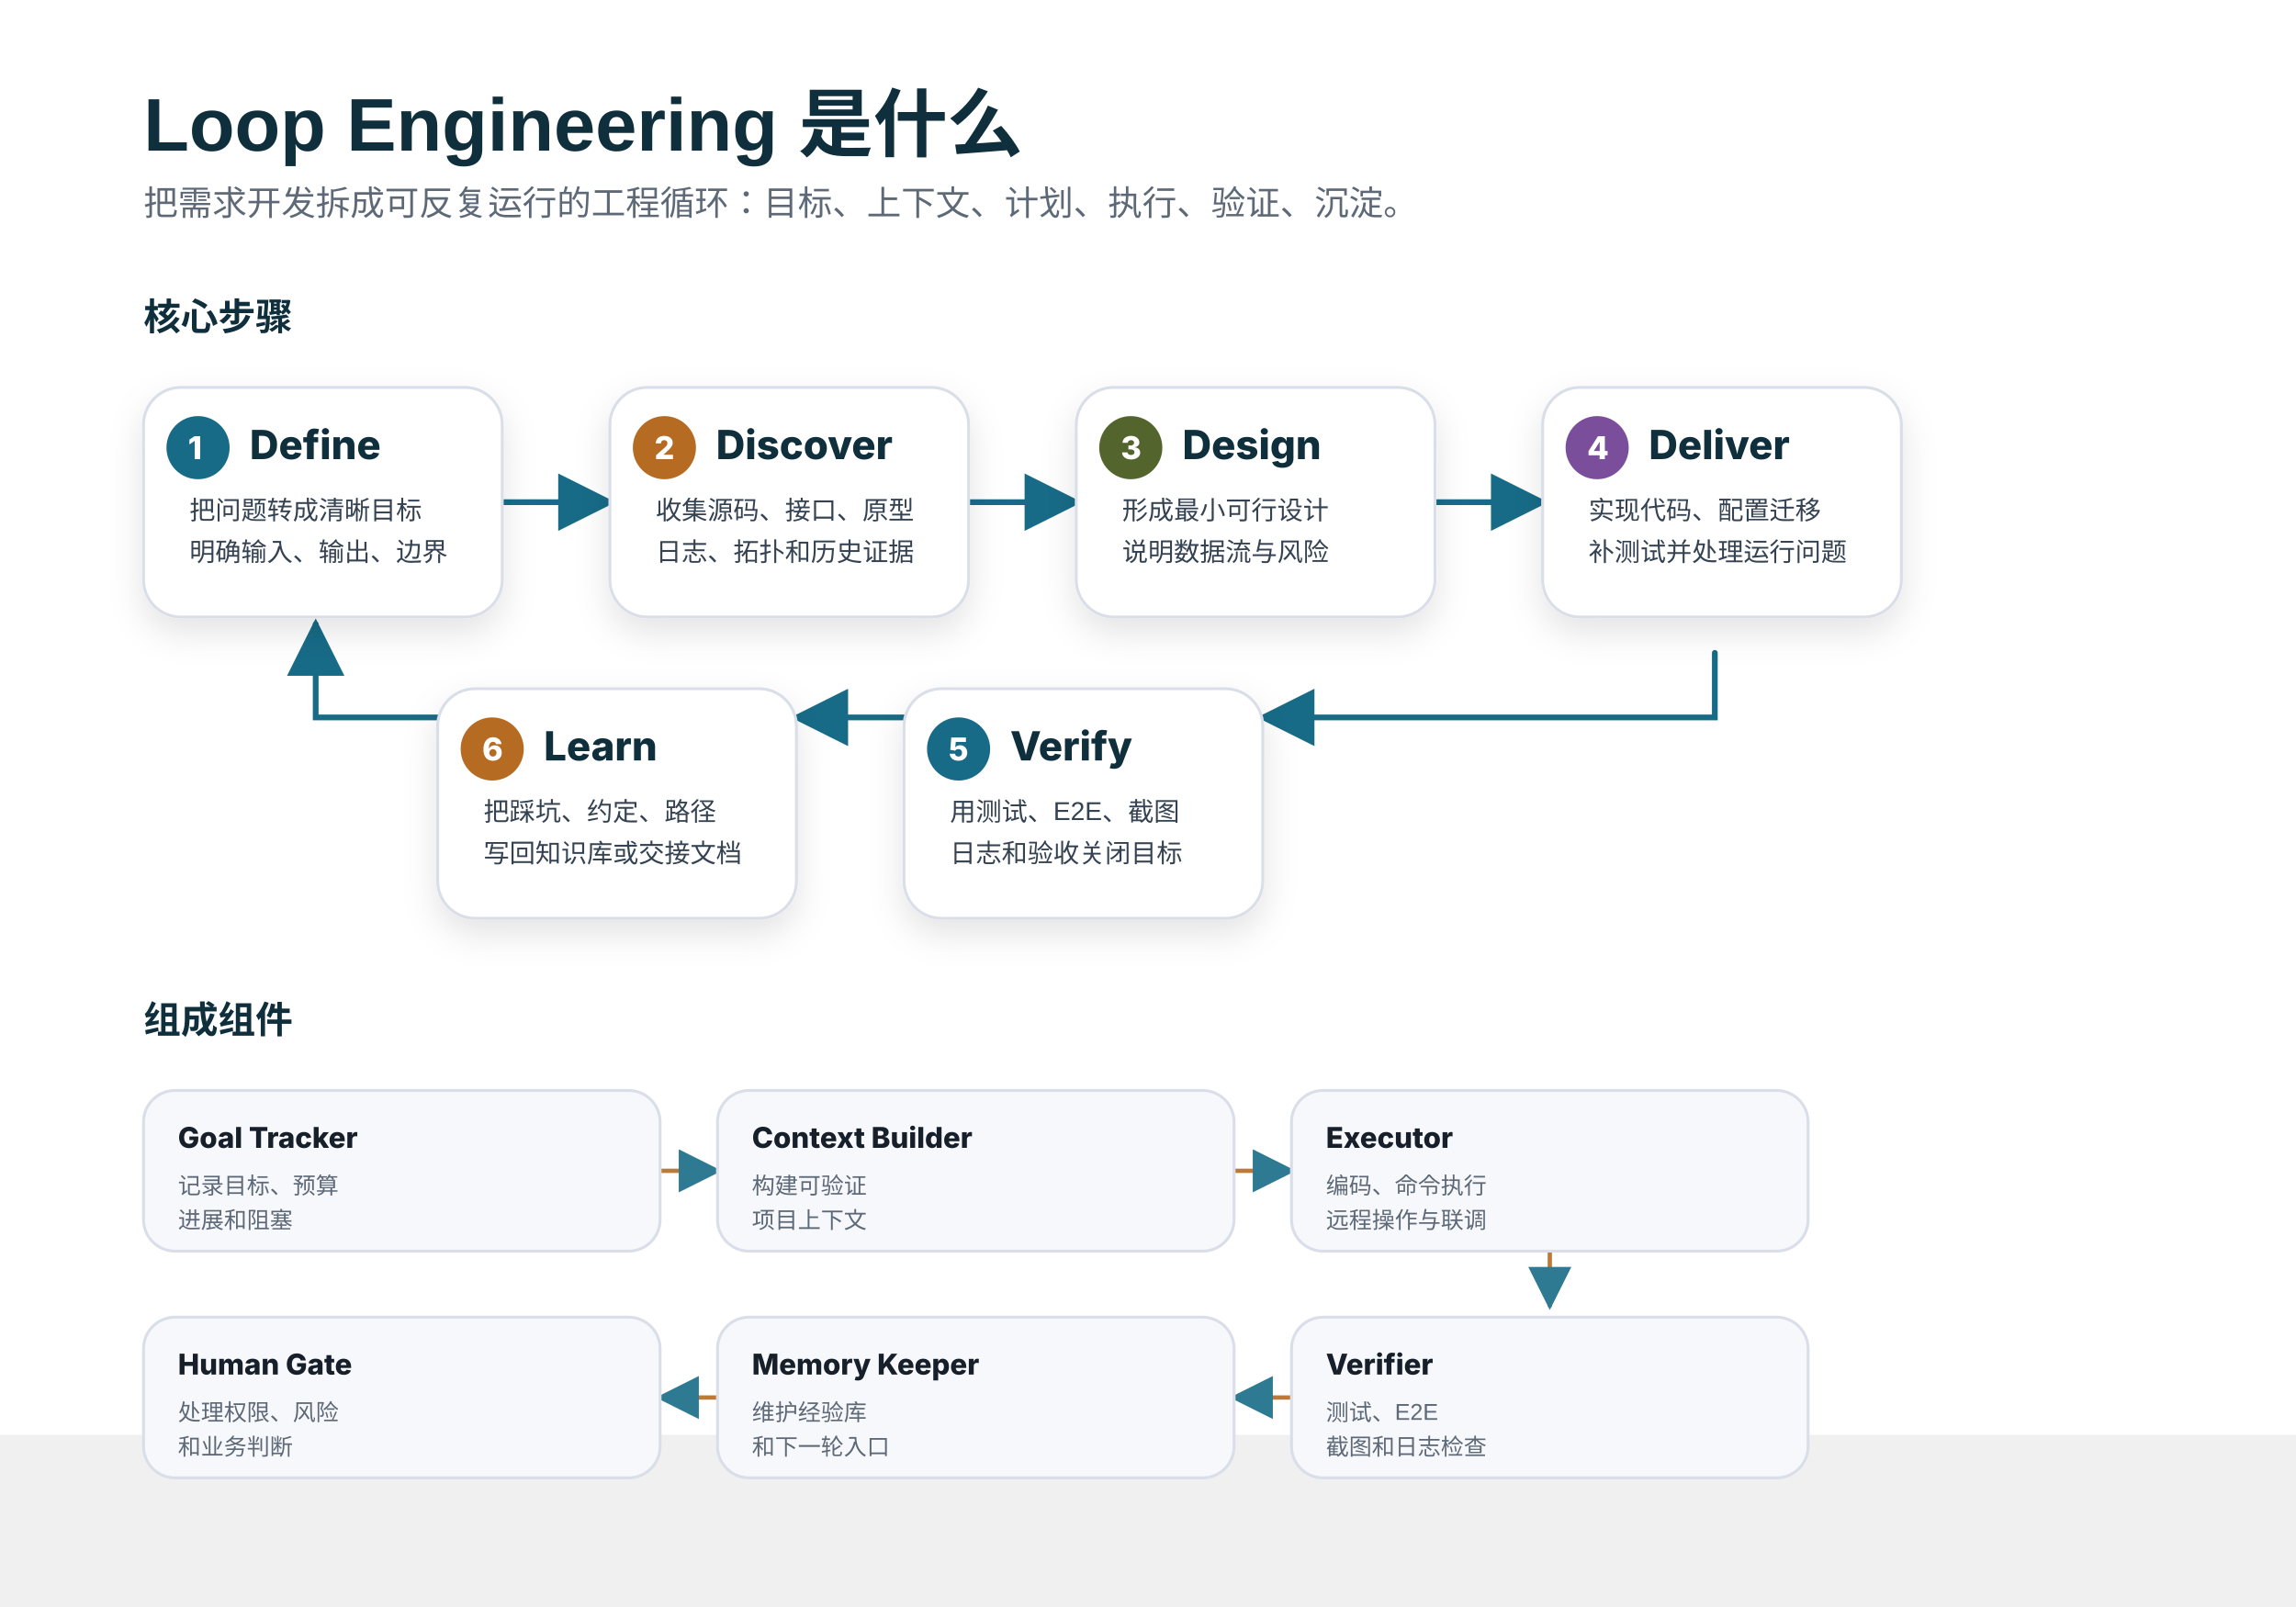
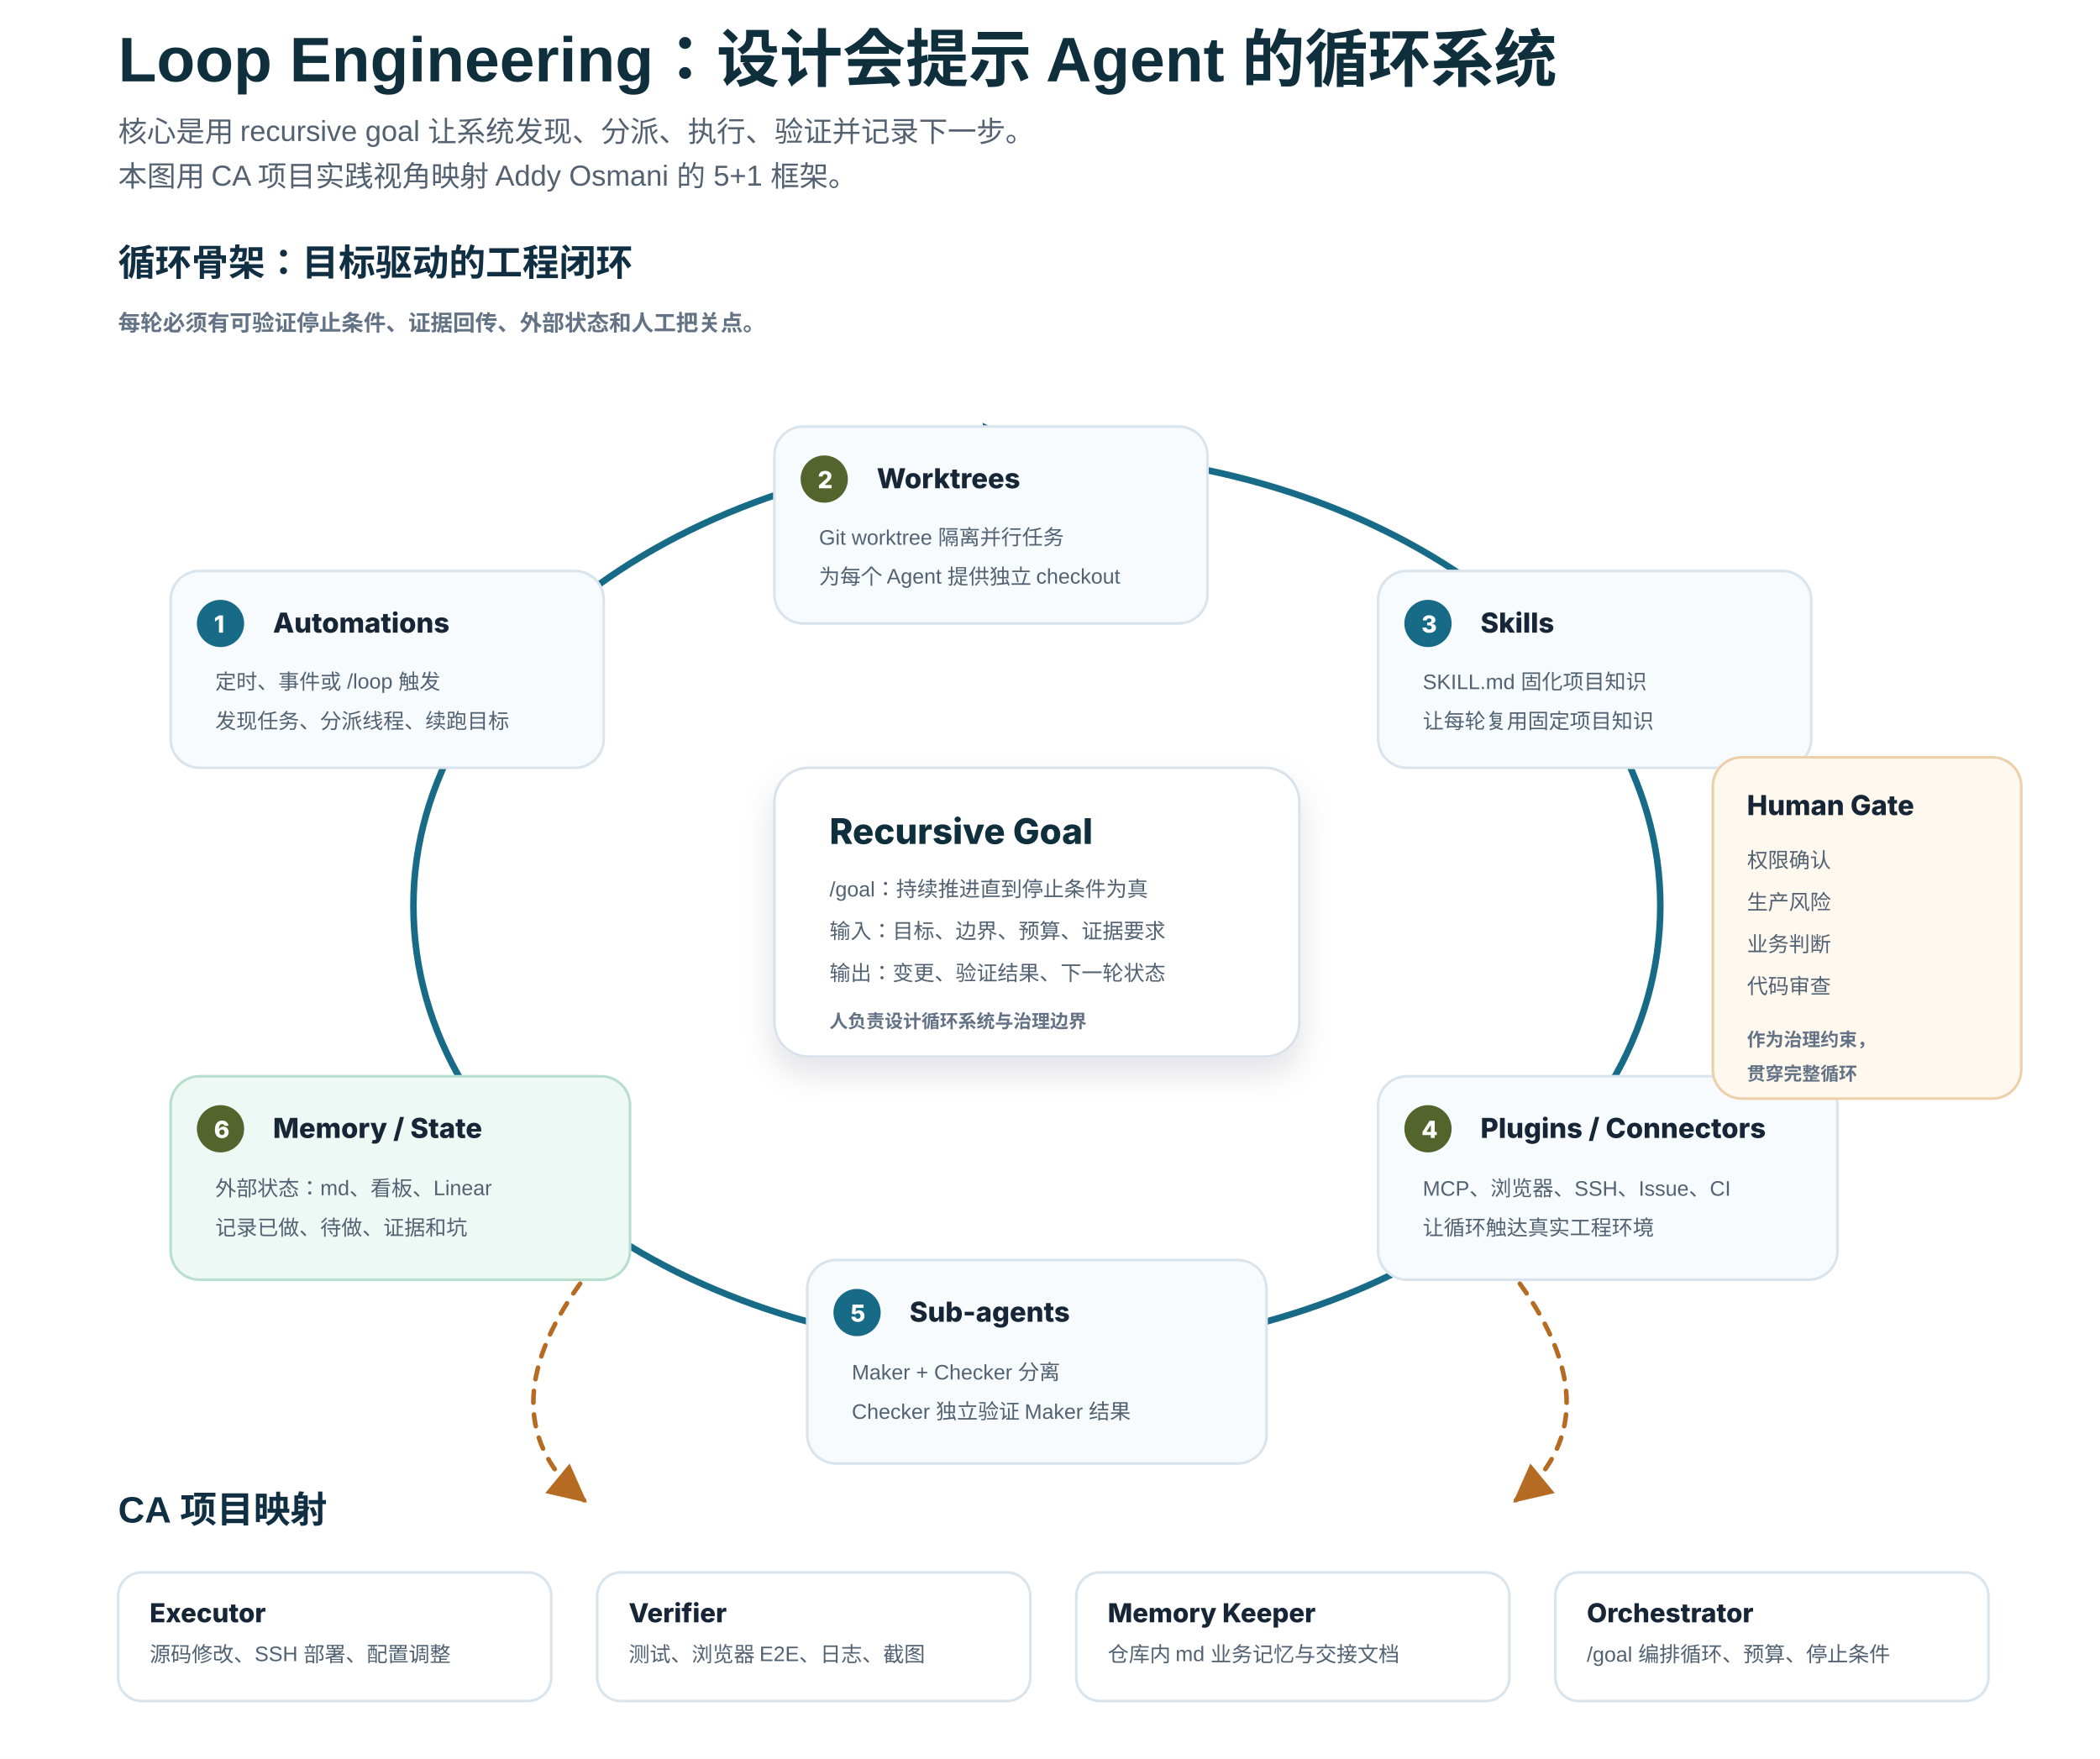
- <svg xmlns="http://www.w3.org/2000/svg" width="1600" height="1120" viewBox="0 0 1600 1120" role="img" aria-labelledby="title desc">
+ <svg xmlns="http://www.w3.org/2000/svg" width="1600" height="1340" viewBox="0 0 1600 1340" role="img" aria-labelledby="title desc">
  <defs>
-     <marker id="arrow" viewBox="0 0 12 12" refX="10" refY="6" markerWidth="12" markerHeight="12" orient="auto-start-reverse">
-       <path d="M 1 1 L 11 6 L 1 11 z" fill="#176b87" />
+     <marker id="arrow-blue" viewBox="0 0 12 12" refX="10" refY="6" markerWidth="11" markerHeight="11" orient="auto">
+       <path d="M1,1 L11,6 L1,11 Z" fill="#176b87" />
    </marker>
-     <filter id="shadow" x="-20%" y="-20%" width="140%" height="140%">
-       <feDropShadow dx="0" dy="10" stdDeviation="12" flood-color="#17202a" flood-opacity="0.11" />
+     <marker id="arrow-orange" viewBox="0 0 12 12" refX="10" refY="6" markerWidth="10" markerHeight="10" orient="auto">
+       <path d="M1,1 L11,6 L1,11 Z" fill="#b56b22" />
+     </marker>
+     <filter id="shadow" x="-18%" y="-24%" width="136%" height="148%">
+       <feDropShadow dx="0" dy="12" stdDeviation="12" flood-color="#17202a" flood-opacity="0.12" />
    </filter>
    <style>
      .bg { fill: #ffffff; }
-       .title { font: 800 52px "PingFang SC", "Microsoft YaHei", Arial, sans-serif; fill: #0f2f3d; }
-       .subtitle { font: 400 24px "PingFang SC", "Microsoft YaHei", Arial, sans-serif; fill: #5e6978; }
-       .section { font: 800 26px "PingFang SC", "Microsoft YaHei", Arial, sans-serif; fill: #0f2f3d; }
-       .step-box { fill: #ffffff; stroke: #d9dee8; stroke-width: 2; filter: url(#shadow); }
-       .step-no { font: 800 22px Inter, Arial, sans-serif; fill: #ffffff; }
-       .step-title { font: 800 28px Inter, "PingFang SC", "Microsoft YaHei", Arial, sans-serif; fill: #0f2f3d; }
-       .step-copy { font: 400 18px "PingFang SC", "Microsoft YaHei", Arial, sans-serif; fill: #344252; }
-       .component { fill: #f7f8fb; stroke: #d9dee8; stroke-width: 2; }
-       .component-title { font: 800 20px Inter, "PingFang SC", "Microsoft YaHei", Arial, sans-serif; fill: #17202a; }
-       .component-copy { font: 400 16px "PingFang SC", "Microsoft YaHei", Arial, sans-serif; fill: #5e6978; }
-       .loop-line { fill: none; stroke: #176b87; stroke-width: 4; stroke-linecap: round; marker-end: url(#arrow); }
-       .small-line { fill: none; stroke: #b56b22; stroke-width: 3; stroke-linecap: round; marker-end: url(#arrow); opacity: 0.9; }
+       .title { font: 800 48px "PingFang SC", "Microsoft YaHei", Arial, sans-serif; fill: #0f2f3d; }
+       .subtitle { font: 400 22px "PingFang SC", "Microsoft YaHei", Arial, sans-serif; fill: #536171; }
+       .section { font: 800 28px "PingFang SC", "Microsoft YaHei", Arial, sans-serif; fill: #102f42; }
+       .hint { font: 600 17px "PingFang SC", "Microsoft YaHei", Arial, sans-serif; fill: #637284; }
+       .loop-line { fill: none; stroke: #176b87; stroke-width: 5; stroke-linecap: round; stroke-linejoin: round; marker-end: url(#arrow-blue); }
+       .evidence-line { fill: none; stroke: #b56b22; stroke-width: 3.5; stroke-linecap: round; stroke-dasharray: 9 9; marker-end: url(#arrow-orange); }
+       .card { fill: #ffffff; stroke: #d9e2ea; stroke-width: 2; filter: url(#shadow); }
+       .component { fill: #f8fbfd; stroke: #d9e4ed; stroke-width: 2; }
+       .memory { fill: #eef8f4; stroke: #b8dfce; stroke-width: 2; }
+       .gate { fill: #fff8ef; stroke: #edd0aa; stroke-width: 2; }
+       .map { fill: #ffffff; stroke: #d9e4ed; stroke-width: 2; }
+       .badge-blue { fill: #176b87; }
+       .badge-green { fill: #53652d; }
+       .badge-orange { fill: #b56b22; }
+       .badge-text { font: 800 18px Inter, Arial, sans-serif; fill: #ffffff; }
+       .label { font: 800 21px Inter, "PingFang SC", "Microsoft YaHei", Arial, sans-serif; fill: #172637; }
+       .core-label { font: 800 27px Inter, "PingFang SC", "Microsoft YaHei", Arial, sans-serif; fill: #0f2f3d; }
+       .copy { font: 400 16px "PingFang SC", "Microsoft YaHei", Arial, sans-serif; fill: #526273; }
+       .small { font: 700 14px "PingFang SC", "Microsoft YaHei", Arial, sans-serif; fill: #637284; }
+       .map-label { font: 800 20px Inter, "PingFang SC", "Microsoft YaHei", Arial, sans-serif; fill: #172637; }
    </style>
  </defs>
-   <rect class="bg" width="1600" height="1000" />
-   <text class="title" x="100" y="105">Loop Engineering 是什么</text>
-   <text class="subtitle" x="100" y="150">把需求开发拆成可反复运行的工程循环：目标、上下文、计划、执行、验证、沉淀。</text>
-   <text class="section" x="100" y="230">核心步骤</text>
-   <g transform="translate(100 270)">
-     <path class="loop-line" d="M 250 80 H 325" />
-     <path class="loop-line" d="M 575 80 H 650" />
-     <path class="loop-line" d="M 900 80 H 975" />
-     <path class="loop-line" d="M 1095 185 V 230 H 780" />
-     <path class="loop-line" d="M 530 230 H 455" />
-     <path class="loop-line" d="M 205 230 H 120 V 165" />
-     <g>
-       <rect class="step-box" x="0" y="0" width="250" height="160" rx="26" />
-       <circle cx="38" cy="42" r="22" fill="#176b87" />
-       <text class="step-no" x="31" y="50">1</text>
-       <text class="step-title" x="74" y="50">Define</text>
-       <text class="step-copy" x="32" y="92">把问题转成清晰目标</text>
-       <text class="step-copy" x="32" y="121">明确输入、输出、边界</text>
+   <rect class="bg" width="1600" height="1340" />
+   <g transform="translate(90 62)">
+     <text class="title" x="0" y="0">Loop Engineering：设计会提示 Agent 的循环系统</text>
+     <text class="subtitle" x="0" y="46">
+       <tspan x="0" dy="0">核心是用 recursive goal 让系统发现、分派、执行、验证并记录下一步。</tspan>
+       <tspan x="0" dy="34">本图用 CA 项目实践视角映射 Addy Osmani 的 5+1 框架。</tspan>
+     </text>
+   </g>
+   <g transform="translate(90 210)">
+     <text class="section" x="0" y="0">循环骨架：目标驱动的工程闭环</text>
+     <text class="hint" x="0" y="42">每轮必须有可验证停止条件、证据回传、外部状态和人工把关点。</text>
+   </g>
+   <g transform="translate(90 285)">
+     <path class="loop-line" d="M700 60 C960 60 1175 215 1175 405 C1175 600 960 745 700 745 C440 745 225 600 225 405 C225 215 440 60 700 60" />
+     <g transform="translate(500 300)">
+       <rect class="card" x="0" y="0" width="400" height="220" rx="26" />
+       <text class="core-label" x="42" y="58">Recursive Goal</text>
+       <text class="copy" x="42" y="98">/goal：持续推进直到停止条件为真</text>
+       <text class="copy" x="42" y="130">输入：目标、边界、预算、证据要求</text>
+       <text class="copy" x="42" y="162">输出：变更、验证结果、下一轮状态</text>
+       <text class="small" x="42" y="198">人负责设计循环系统与治理边界</text>
    </g>
-     <g transform="translate(325 0)">
-       <rect class="step-box" x="0" y="0" width="250" height="160" rx="26" />
-       <circle cx="38" cy="42" r="22" fill="#b56b22" />
-       <text class="step-no" x="31" y="50">2</text>
-       <text class="step-title" x="74" y="50">Discover</text>
-       <text class="step-copy" x="32" y="92">收集源码、接口、原型</text>
-       <text class="step-copy" x="32" y="121">日志、拓扑和历史证据</text>
+     <g transform="translate(40 150)">
+       <rect class="component" x="0" y="0" width="330" height="150" rx="22" />
+       <circle class="badge-blue" cx="38" cy="40" r="18" />
+       <text class="badge-text" x="33" y="47">1</text>
+       <text class="label" x="78" y="47">Automations</text>
+       <text class="copy" x="34" y="90">定时、事件或 /loop 触发</text>
+       <text class="copy" x="34" y="120">发现任务、分派线程、续跑目标</text>
    </g>
-     <g transform="translate(650 0)">
-       <rect class="step-box" x="0" y="0" width="250" height="160" rx="26" />
-       <circle cx="38" cy="42" r="22" fill="#53652d" />
-       <text class="step-no" x="31" y="50">3</text>
-       <text class="step-title" x="74" y="50">Design</text>
-       <text class="step-copy" x="32" y="92">形成最小可行设计</text>
-       <text class="step-copy" x="32" y="121">说明数据流与风险</text>
+     <g transform="translate(500 40)">
+       <rect class="component" x="0" y="0" width="330" height="150" rx="22" />
+       <circle class="badge-green" cx="38" cy="40" r="18" />
+       <text class="badge-text" x="33" y="47">2</text>
+       <text class="label" x="78" y="47">Worktrees</text>
+       <text class="copy" x="34" y="90">Git worktree 隔离并行任务</text>
+       <text class="copy" x="34" y="120">为每个 Agent 提供独立 checkout</text>
    </g>
-     <g transform="translate(975 0)">
-       <rect class="step-box" x="0" y="0" width="250" height="160" rx="26" />
-       <circle cx="38" cy="42" r="22" fill="#7b4e9b" />
-       <text class="step-no" x="31" y="50">4</text>
-       <text class="step-title" x="74" y="50">Deliver</text>
-       <text class="step-copy" x="32" y="92">实现代码、配置迁移</text>
-       <text class="step-copy" x="32" y="121">补测试并处理运行问题</text>
+     <g transform="translate(960 150)">
+       <rect class="component" x="0" y="0" width="330" height="150" rx="22" />
+       <circle class="badge-blue" cx="38" cy="40" r="18" />
+       <text class="badge-text" x="33" y="47">3</text>
+       <text class="label" x="78" y="47">Skills</text>
+       <text class="copy" x="34" y="90">SKILL.md 固化项目知识</text>
+       <text class="copy" x="34" y="120">让每轮复用固定项目知识</text>
    </g>
-     <g transform="translate(530 210)">
-       <rect class="step-box" x="0" y="0" width="250" height="160" rx="26" />
-       <circle cx="38" cy="42" r="22" fill="#176b87" />
-       <text class="step-no" x="31" y="50">5</text>
-       <text class="step-title" x="74" y="50">Verify</text>
-       <text class="step-copy" x="32" y="92">用测试、E2E、截图</text>
-       <text class="step-copy" x="32" y="121">日志和验收关闭目标</text>
+     <g transform="translate(960 535)">
+       <rect class="component" x="0" y="0" width="350" height="155" rx="22" />
+       <circle class="badge-green" cx="38" cy="40" r="18" />
+       <text class="badge-text" x="33" y="47">4</text>
+       <text class="label" x="78" y="47">Plugins / Connectors</text>
+       <text class="copy" x="34" y="91">MCP、浏览器、SSH、Issue、CI</text>
+       <text class="copy" x="34" y="121">让循环触达真实工程环境</text>
    </g>
-     <g transform="translate(205 210)">
-       <rect class="step-box" x="0" y="0" width="250" height="160" rx="26" />
-       <circle cx="38" cy="42" r="22" fill="#b56b22" />
-       <text class="step-no" x="31" y="50">6</text>
-       <text class="step-title" x="74" y="50">Learn</text>
-       <text class="step-copy" x="32" y="92">把踩坑、约定、路径</text>
-       <text class="step-copy" x="32" y="121">写回知识库或交接文档</text>
+     <g transform="translate(525 675)">
+       <rect class="component" x="0" y="0" width="350" height="155" rx="22" />
+       <circle class="badge-blue" cx="38" cy="40" r="18" />
+       <text class="badge-text" x="33" y="47">5</text>
+       <text class="label" x="78" y="47">Sub-agents</text>
+       <text class="copy" x="34" y="91">Maker + Checker 分离</text>
+       <text class="copy" x="34" y="121">Checker 独立验证 Maker 结果</text>
+     </g>
+     <g transform="translate(40 535)">
+       <rect class="memory" x="0" y="0" width="350" height="155" rx="22" />
+       <circle class="badge-green" cx="38" cy="40" r="18" />
+       <text class="badge-text" x="33" y="47">6</text>
+       <text class="label" x="78" y="47">Memory / State</text>
+       <text class="copy" x="34" y="91">外部状态：md、看板、Linear</text>
+       <text class="copy" x="34" y="121">记录已做、待做、证据和坑</text>
+     </g>
+     <path class="evidence-line" d="M352 693 C304 760 304 816 355 858" />
+     <path class="evidence-line" d="M1068 693 C1116 760 1116 816 1065 858" />
+     <g transform="translate(1215 292)">
+       <rect class="gate" x="0" y="0" width="235" height="260" rx="22" />
+       <text class="label" x="26" y="44">Human Gate</text>
+       <text class="copy" x="26" y="84">权限确认</text>
+       <text class="copy" x="26" y="116">生产风险</text>
+       <text class="copy" x="26" y="148">业务判断</text>
+       <text class="copy" x="26" y="180">代码审查</text>
+       <text class="small" x="26" y="220">作为治理约束，</text>
+       <text class="small" x="26" y="246">贯穿完整循环</text>
    </g>
  </g>
-   <text class="section" x="100" y="720">组成组件</text>
-   <g transform="translate(100 760)">
-     <path class="small-line" d="M 360 56 H 400" />
-     <path class="small-line" d="M 760 56 H 800" />
-     <path class="small-line" d="M 980 112 V 150" />
-     <path class="small-line" d="M 400 214 H 360" />
-     <path class="small-line" d="M 800 214 H 760" />
-     <g>
-       <rect class="component" x="0" y="0" width="360" height="112" rx="22" />
-       <text class="component-title" x="24" y="40">Goal Tracker</text>
-       <text class="component-copy" x="24" y="72">记录目标、预算</text>
-       <text class="component-copy" x="24" y="96">进展和阻塞</text>
+   <g transform="translate(90 1160)">
+     <text class="section" x="0" y="0">CA 项目映射</text>
+     <g transform="translate(0 38)">
+       <rect class="map" x="0" y="0" width="330" height="98" rx="18" />
+       <text class="map-label" x="24" y="38">Executor</text>
+       <text class="copy" x="24" y="68">源码修改、SSH 部署、配置调整</text>
    </g>
-     <g transform="translate(400 0)">
-       <rect class="component" x="0" y="0" width="360" height="112" rx="22" />
-       <text class="component-title" x="24" y="40">Context Builder</text>
-       <text class="component-copy" x="24" y="72">构建可验证</text>
-       <text class="component-copy" x="24" y="96">项目上下文</text>
+     <g transform="translate(365 38)">
+       <rect class="map" x="0" y="0" width="330" height="98" rx="18" />
+       <text class="map-label" x="24" y="38">Verifier</text>
+       <text class="copy" x="24" y="68">测试、浏览器 E2E、日志、截图</text>
    </g>
-     <g transform="translate(800 0)">
-       <rect class="component" x="0" y="0" width="360" height="112" rx="22" />
-       <text class="component-title" x="24" y="40">Executor</text>
-       <text class="component-copy" x="24" y="72">编码、命令执行</text>
-       <text class="component-copy" x="24" y="96">远程操作与联调</text>
+     <g transform="translate(730 38)">
+       <rect class="map" x="0" y="0" width="330" height="98" rx="18" />
+       <text class="map-label" x="24" y="38">Memory Keeper</text>
+       <text class="copy" x="24" y="68">仓库内 md 业务记忆与交接文档</text>
    </g>
-     <g transform="translate(800 158)">
-       <rect class="component" x="0" y="0" width="360" height="112" rx="22" />
-       <text class="component-title" x="24" y="40">Verifier</text>
-       <text class="component-copy" x="24" y="72">测试、E2E</text>
-       <text class="component-copy" x="24" y="96">截图和日志检查</text>
-     </g>
-     <g transform="translate(400 158)">
-       <rect class="component" x="0" y="0" width="360" height="112" rx="22" />
-       <text class="component-title" x="24" y="40">Memory Keeper</text>
-       <text class="component-copy" x="24" y="72">维护经验库</text>
-       <text class="component-copy" x="24" y="96">和下一轮入口</text>
-     </g>
-     <g transform="translate(0 158)">
-       <rect class="component" x="0" y="0" width="360" height="112" rx="22" />
-       <text class="component-title" x="24" y="40">Human Gate</text>
-       <text class="component-copy" x="24" y="72">处理权限、风险</text>
-       <text class="component-copy" x="24" y="96">和业务判断</text>
+     <g transform="translate(1095 38)">
+       <rect class="map" x="0" y="0" width="330" height="98" rx="18" />
+       <text class="map-label" x="24" y="38">Orchestrator</text>
+       <text class="copy" x="24" y="68">/goal 编排循环、预算、停止条件</text>
    </g>
  </g>
</svg>
